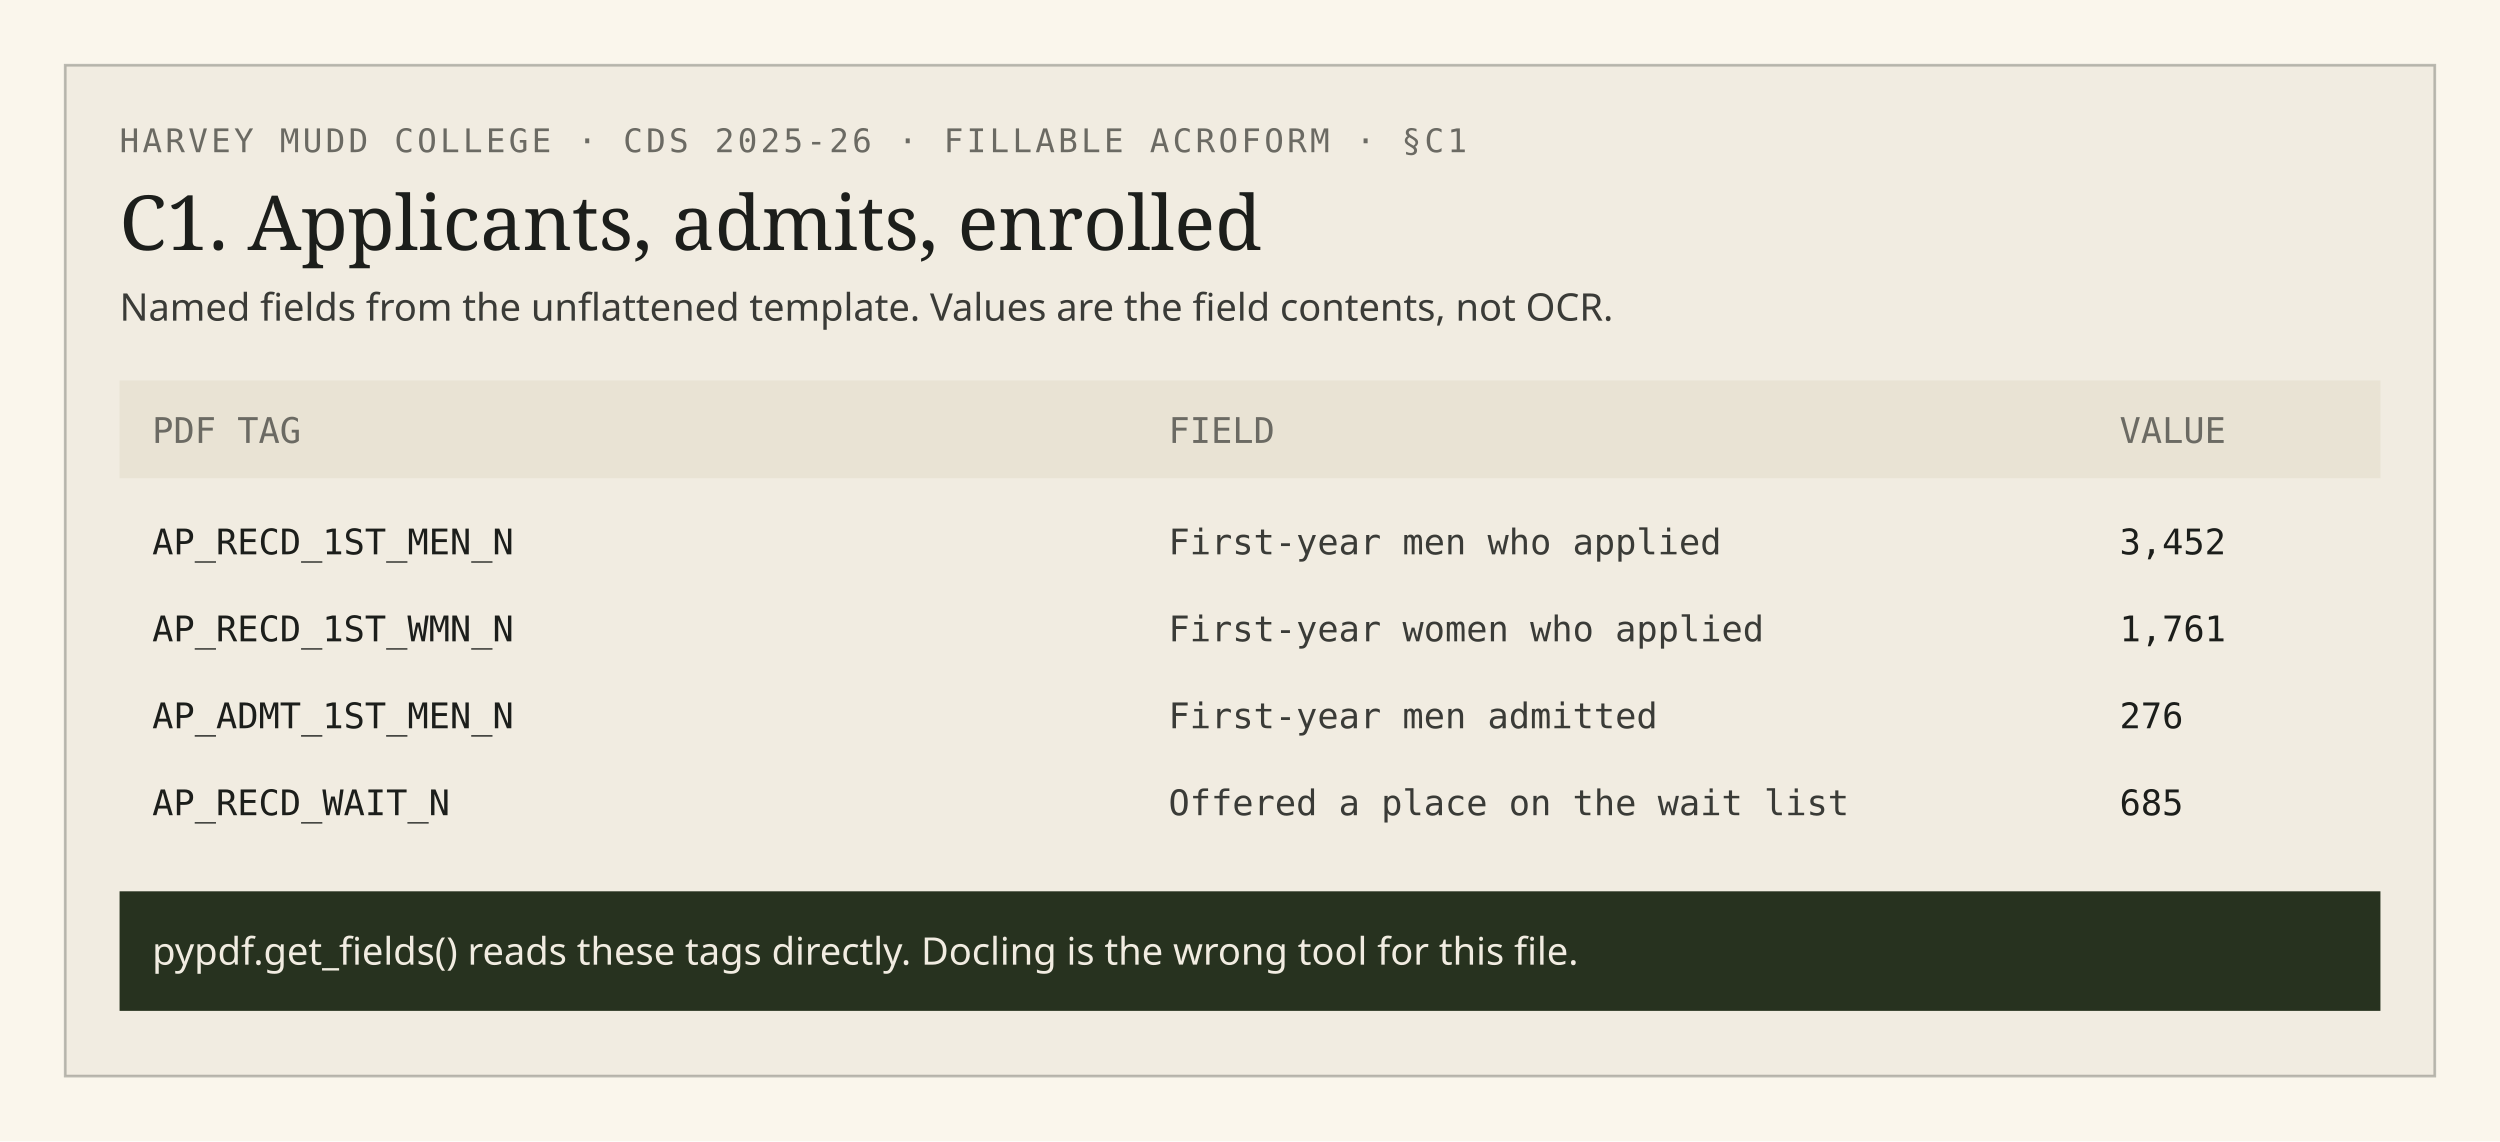
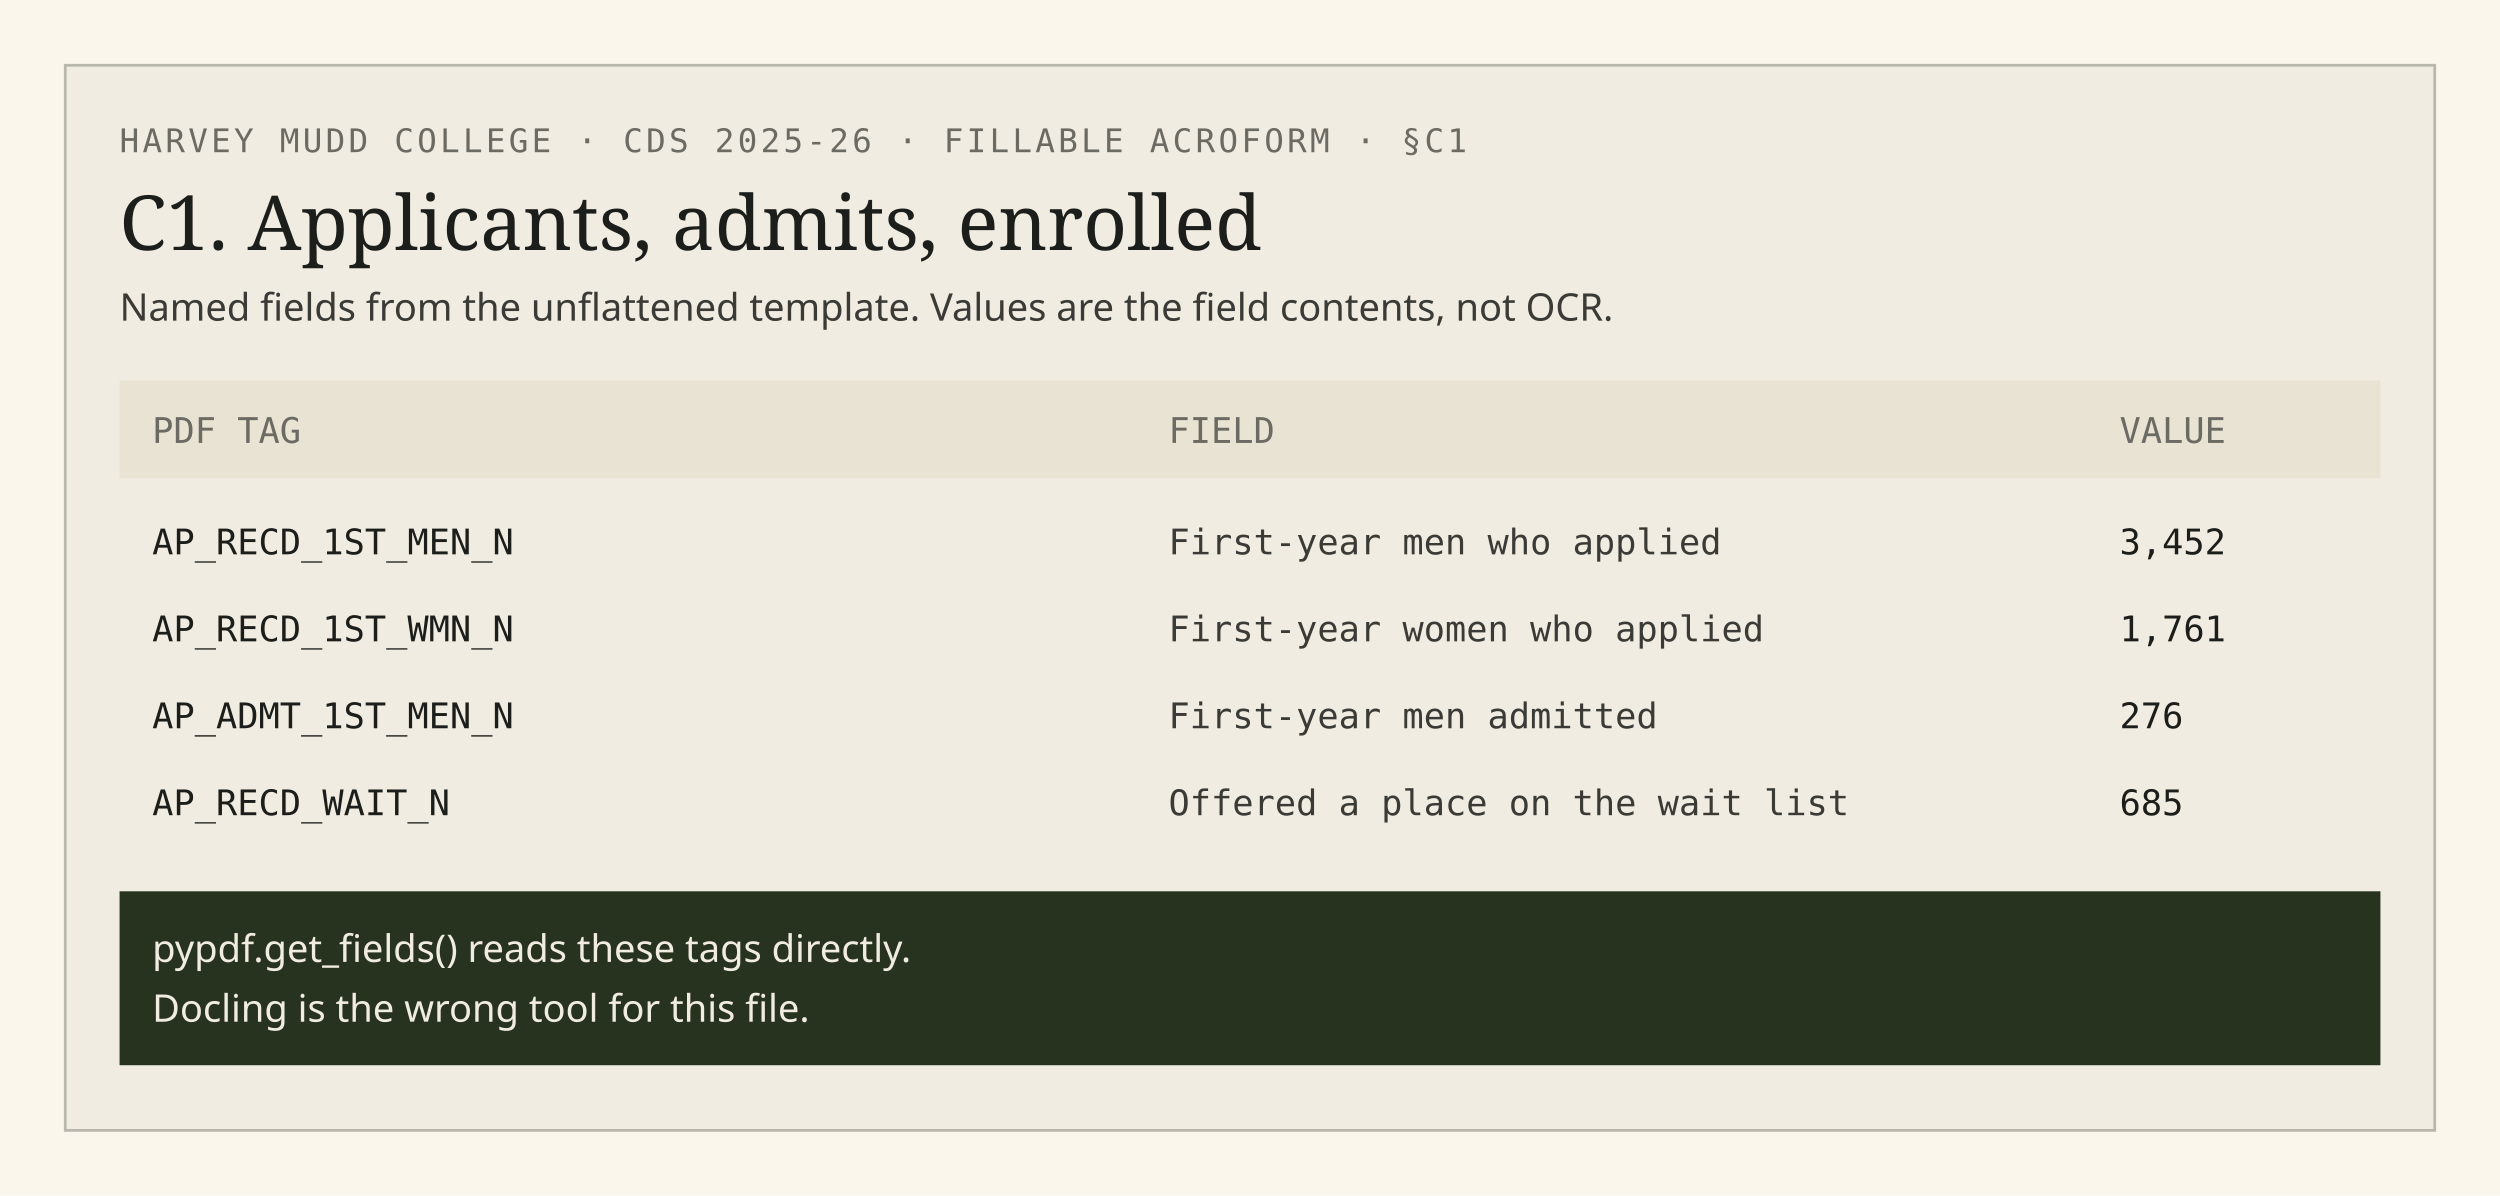
- <svg xmlns="http://www.w3.org/2000/svg" width="920" height="420" viewBox="0 0 920 420" role="img">
-   <rect width="920" height="420" fill="#faf6ec" />
-   <rect x="24" y="24" width="872" height="372" fill="#f1ece1" stroke="rgba(28,30,27,.28)" />
+ <svg xmlns="http://www.w3.org/2000/svg" width="920" height="440" viewBox="0 0 920 440" role="img">
+   <rect width="920" height="440" fill="#faf6ec" />
+   <rect x="24" y="24" width="872" height="392" fill="#f1ece1" stroke="rgba(28,30,27,.28)" />
  <text x="44" y="56" font-family="ui-monospace, Menlo, monospace" font-size="12" letter-spacing="1.2" fill="#6b6a63">HARVEY MUDD COLLEGE · CDS 2025-26 · FILLABLE ACROFORM · §C1</text>
  <text x="44" y="92" font-family="Georgia, serif" font-size="28" fill="#1c1e1b">C1. Applicants, admits, enrolled</text>
  <text x="44" y="118" font-family="ui-sans-serif, system-ui, sans-serif" font-size="14" fill="#3a3b37">Named fields from the unflattened template. Values are the field contents, not OCR.</text>
  <g font-family="ui-monospace, Menlo, monospace" font-size="13">
    <rect x="44" y="140" width="832" height="36" fill="#e9e3d4" />
    <text x="56" y="163" fill="#6b6a63">PDF TAG</text>
    <text x="430" y="163" fill="#6b6a63">FIELD</text>
    <text x="780" y="163" fill="#6b6a63">VALUE</text>
    <text x="56" y="204" fill="#1c1e1b">AP_RECD_1ST_MEN_N</text>
    <text x="430" y="204" fill="#3a3b37">First-year men who applied</text>
    <text x="780" y="204" fill="#1c1e1b">3,452</text>
    <text x="56" y="236" fill="#1c1e1b">AP_RECD_1ST_WMN_N</text>
    <text x="430" y="236" fill="#3a3b37">First-year women who applied</text>
    <text x="780" y="236" fill="#1c1e1b">1,761</text>
    <text x="56" y="268" fill="#1c1e1b">AP_ADMT_1ST_MEN_N</text>
    <text x="430" y="268" fill="#3a3b37">First-year men admitted</text>
    <text x="780" y="268" fill="#1c1e1b">276</text>
    <text x="56" y="300" fill="#1c1e1b">AP_RECD_WAIT_N</text>
    <text x="430" y="300" fill="#3a3b37">Offered a place on the wait list</text>
    <text x="780" y="300" fill="#1c1e1b">685</text>
  </g>
-   <rect x="44" y="328" width="832" height="44" fill="#27321f" />
-   <text x="56" y="355" font-family="ui-sans-serif, system-ui, sans-serif" font-size="14" fill="#f1ece1">pypdf.get_fields() reads these tags directly. Docling is the wrong tool for this file.</text>
+   <rect x="44" y="328" width="832" height="64" fill="#27321f" />
+   <text font-family="ui-sans-serif, system-ui, sans-serif" font-size="14" fill="#f1ece1">
+     <tspan x="56" y="354">pypdf.get_fields() reads these tags directly.</tspan>
+     <tspan x="56" y="376">Docling is the wrong tool for this file.</tspan>
+   </text>
</svg>
